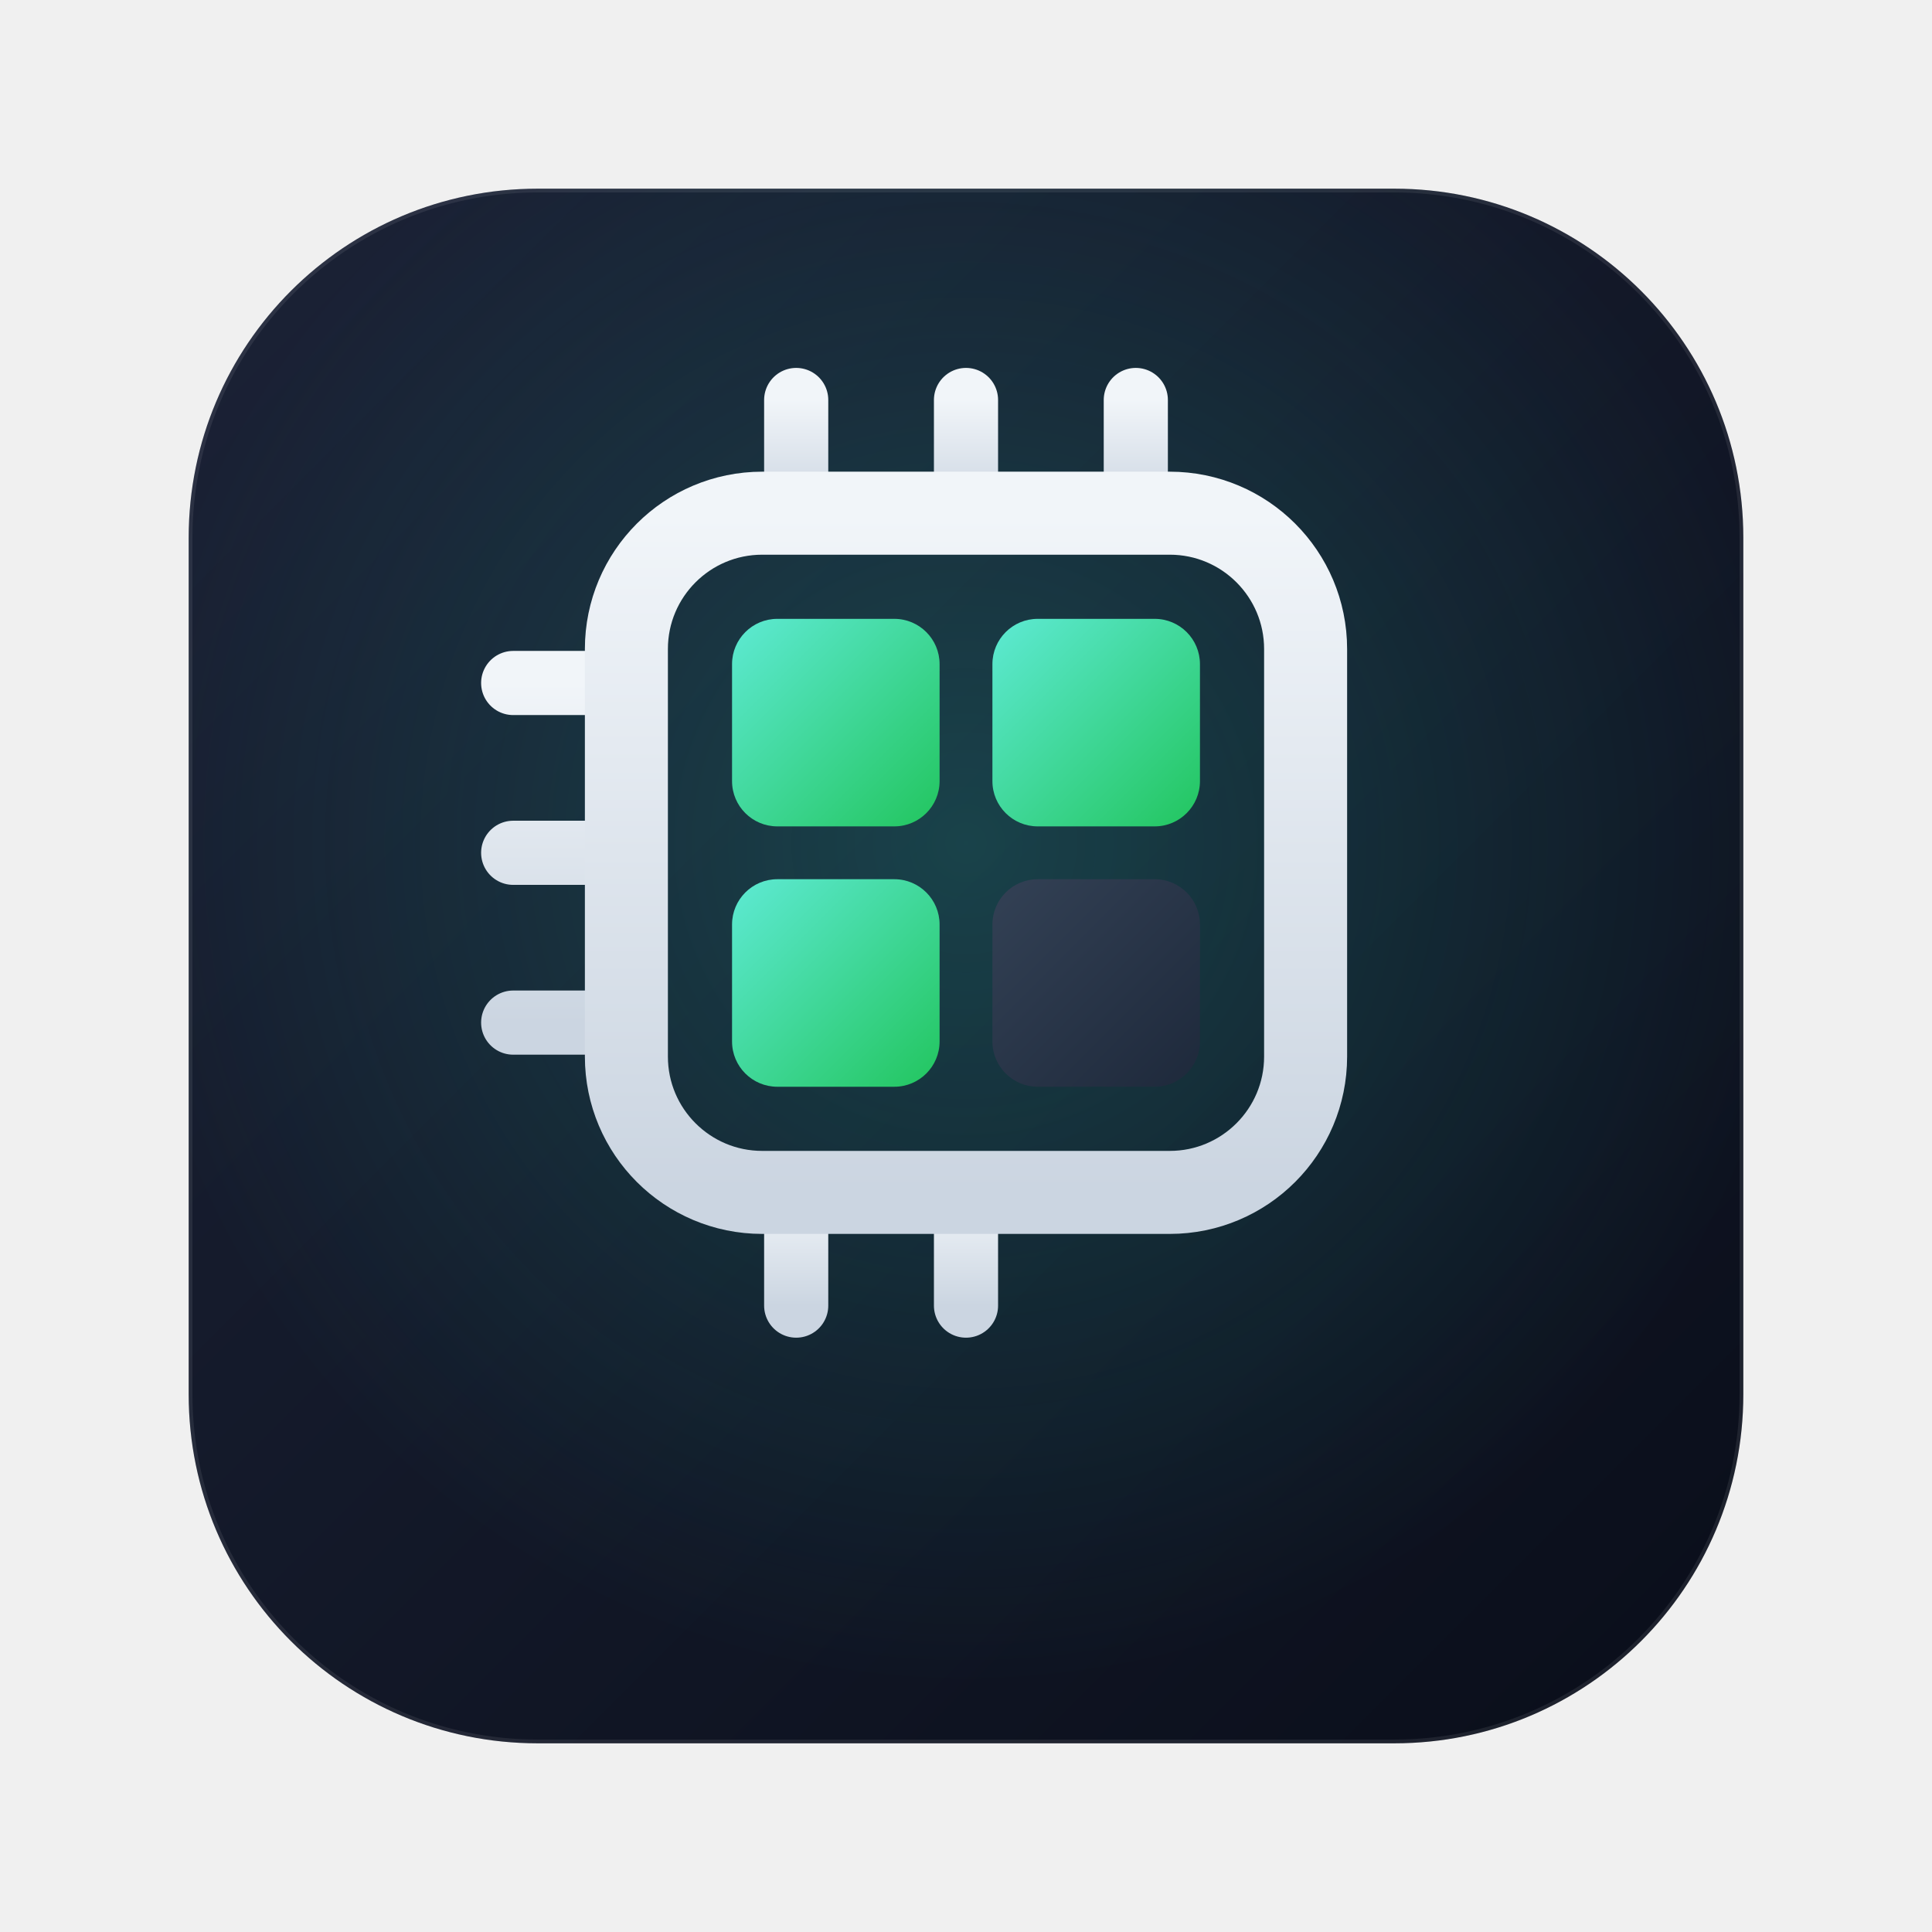
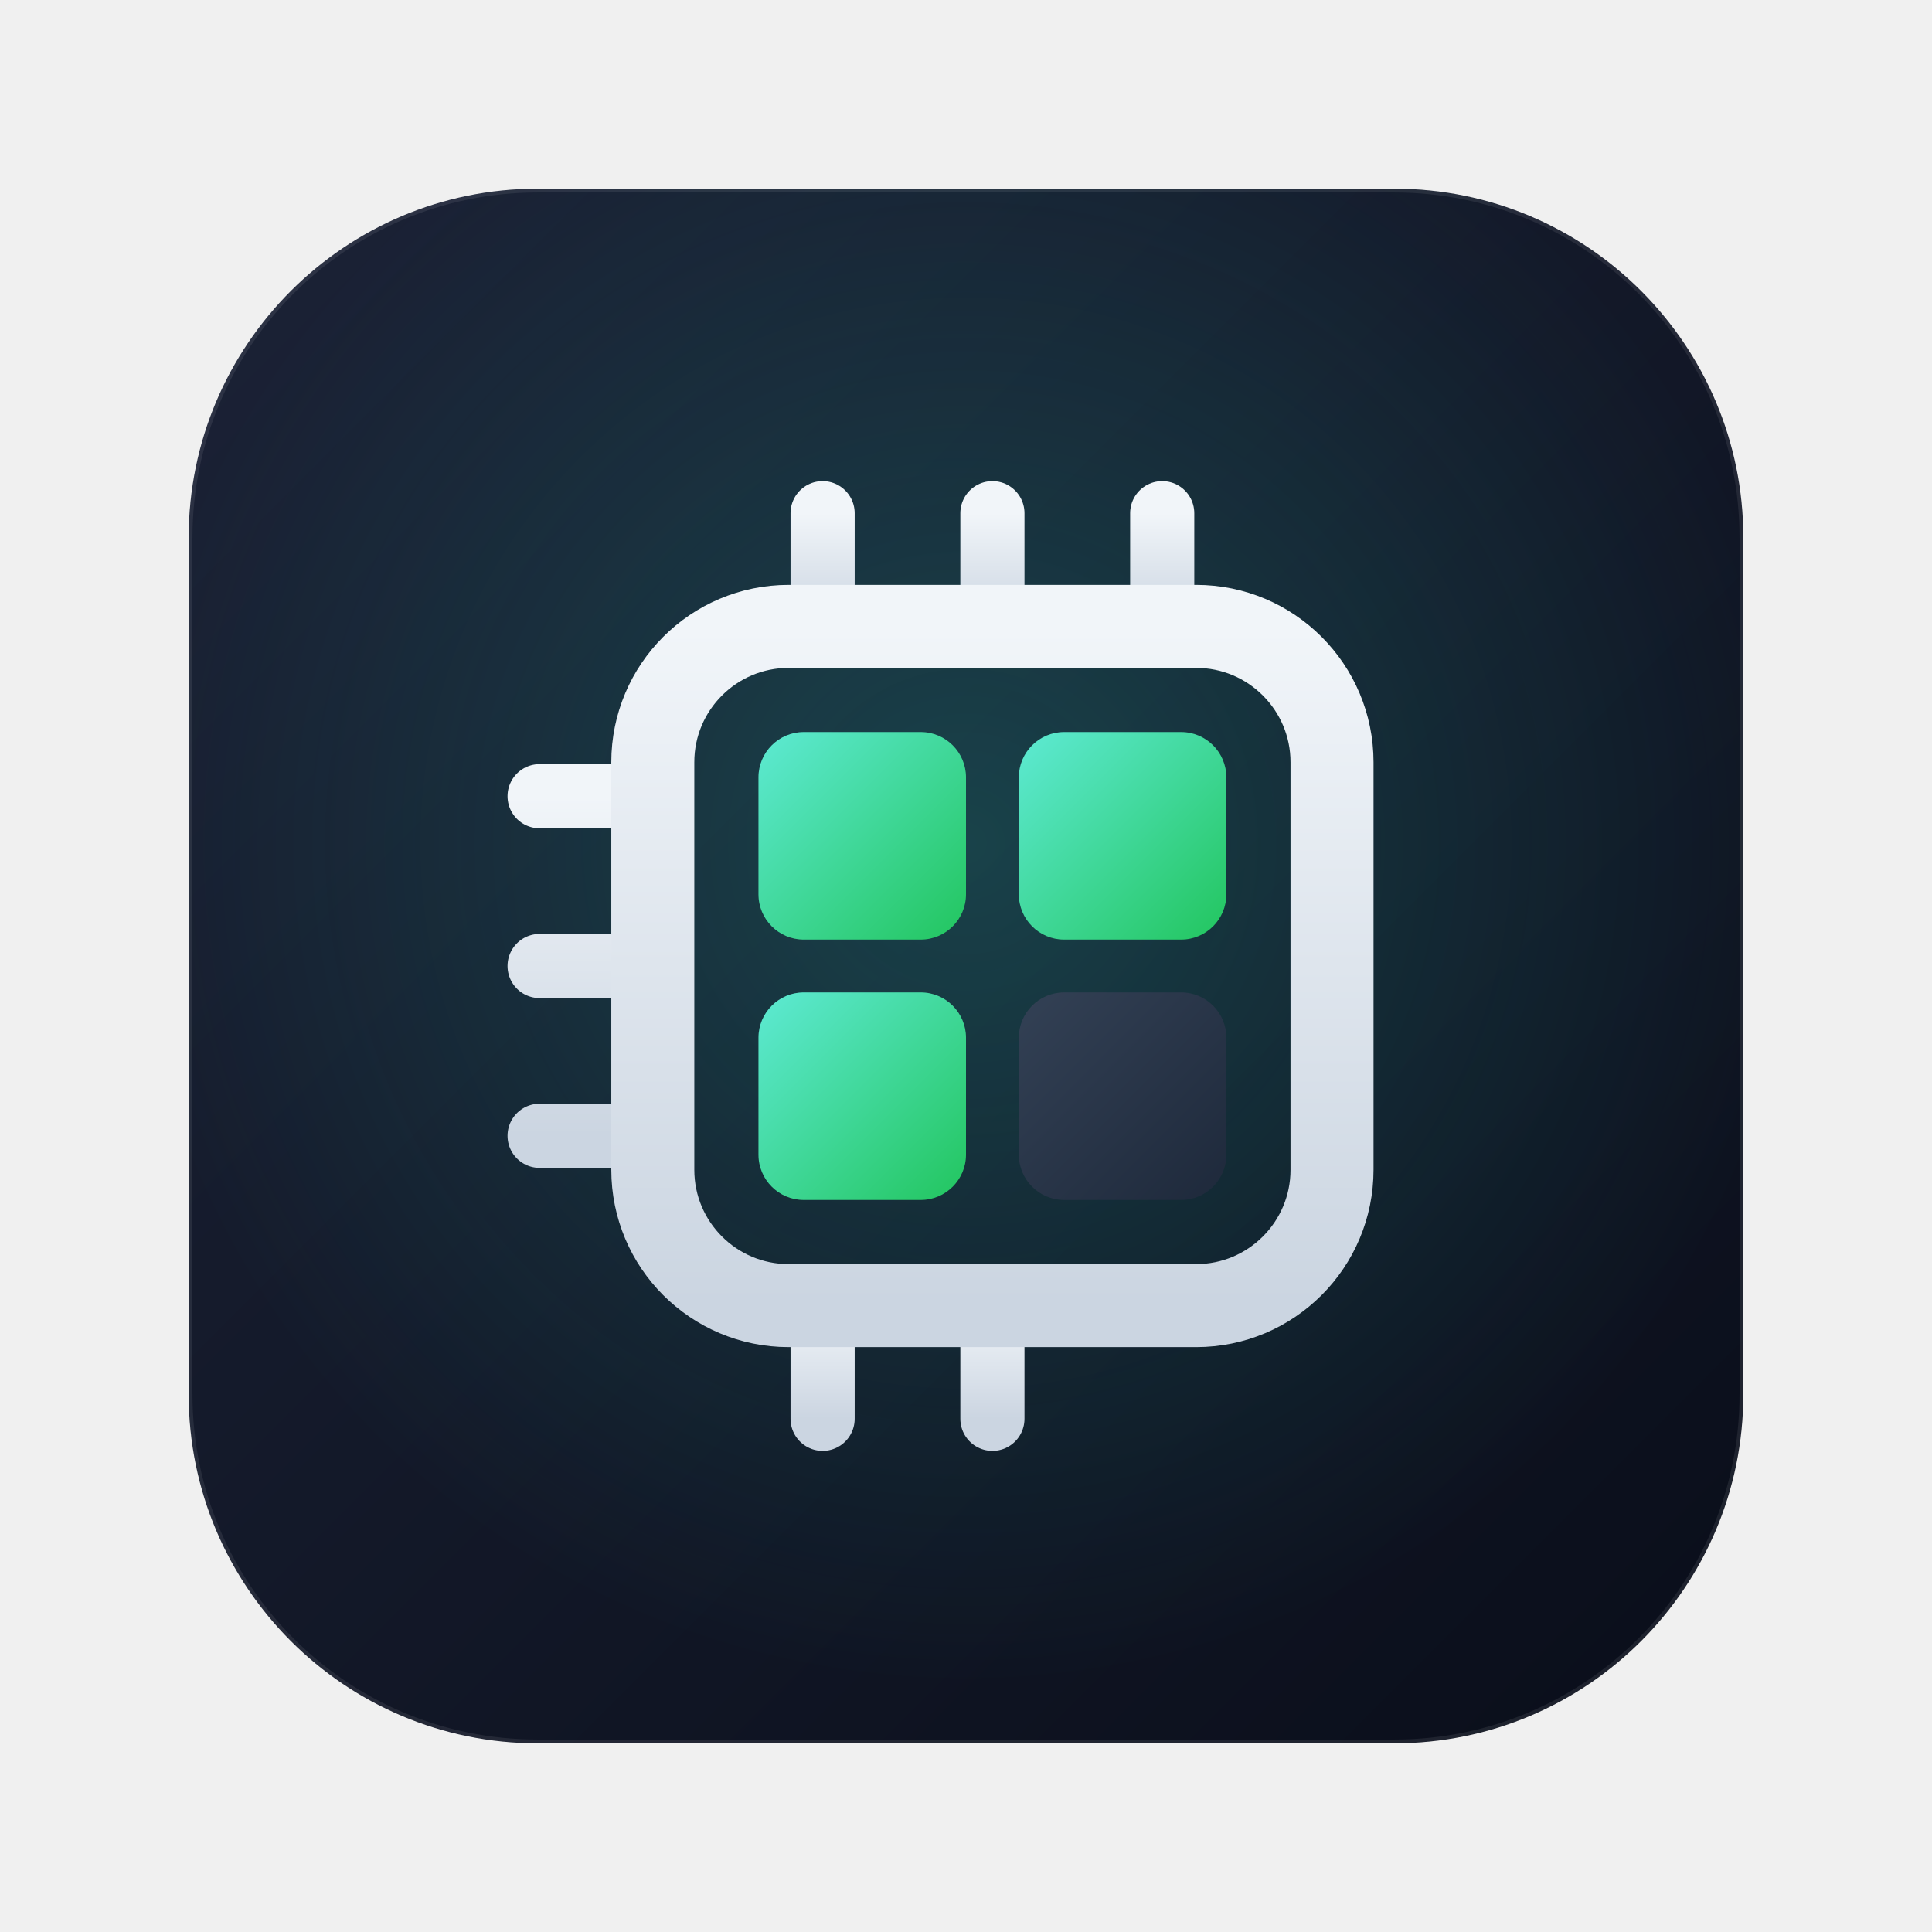
<svg xmlns="http://www.w3.org/2000/svg" viewBox="0 0 1024 1024" width="1024" height="1024">
  <defs>
    <linearGradient id="bg" x1="0" y1="0" x2="1" y2="1">
      <stop offset="0" stop-color="#1B2236" />
      <stop offset="1" stop-color="#0A0E1A" />
    </linearGradient>
    <radialGradient id="glow" cx="0.5" cy="0.42" r="0.55">
      <stop offset="0" stop-color="#2DD4BF" stop-opacity="0.22" />
      <stop offset="1" stop-color="#2DD4BF" stop-opacity="0" />
    </radialGradient>
    <linearGradient id="ink" x1="0" y1="0" x2="0" y2="1">
      <stop offset="0" stop-color="#F1F5F9" />
      <stop offset="1" stop-color="#CBD5E1" />
    </linearGradient>
    <linearGradient id="core" x1="0" y1="0" x2="1" y2="1">
      <stop offset="0" stop-color="#5EEAD4" />
      <stop offset="1" stop-color="#22C55E" />
    </linearGradient>
    <linearGradient id="free" x1="0" y1="0" x2="1" y2="1">
      <stop offset="0" stop-color="#334155" />
      <stop offset="1" stop-color="#1E293B" />
    </linearGradient>
  </defs>
  <rect x="100" y="100" width="824" height="824" rx="185" fill="url(#bg)" />
  <rect x="100" y="100" width="824" height="824" rx="185" fill="url(#glow)" />
  <rect x="101" y="101" width="822" height="822" rx="184" fill="none" stroke="#FFFFFF" stroke-opacity="0.08" stroke-width="2" />
-   <g transform="translate(40 0)" stroke-linecap="round" fill="none">
+   <g transform="translate(54 60)" stroke-linecap="round" fill="none">
    <g stroke="url(#ink)" stroke-width="34">
      <path d="M382 212v58M472 212v58M562 212v58" />
      <path d="M232 362h58M232 452h58M232 542h58" />
      <path d="M382 634v58M472 634v58" />
    </g>
    <rect x="292" y="272" width="360" height="360" rx="72" stroke="url(#ink)" stroke-width="44" />
    <g stroke="none">
      <rect x="348" y="328" width="110" height="110" rx="24" fill="url(#core)" />
      <rect x="486" y="328" width="110" height="110" rx="24" fill="url(#core)" />
      <rect x="348" y="466" width="110" height="110" rx="24" fill="url(#core)" />
      <rect x="486" y="466" width="110" height="110" rx="24" fill="url(#free)" />
    </g>
  </g>
</svg>
